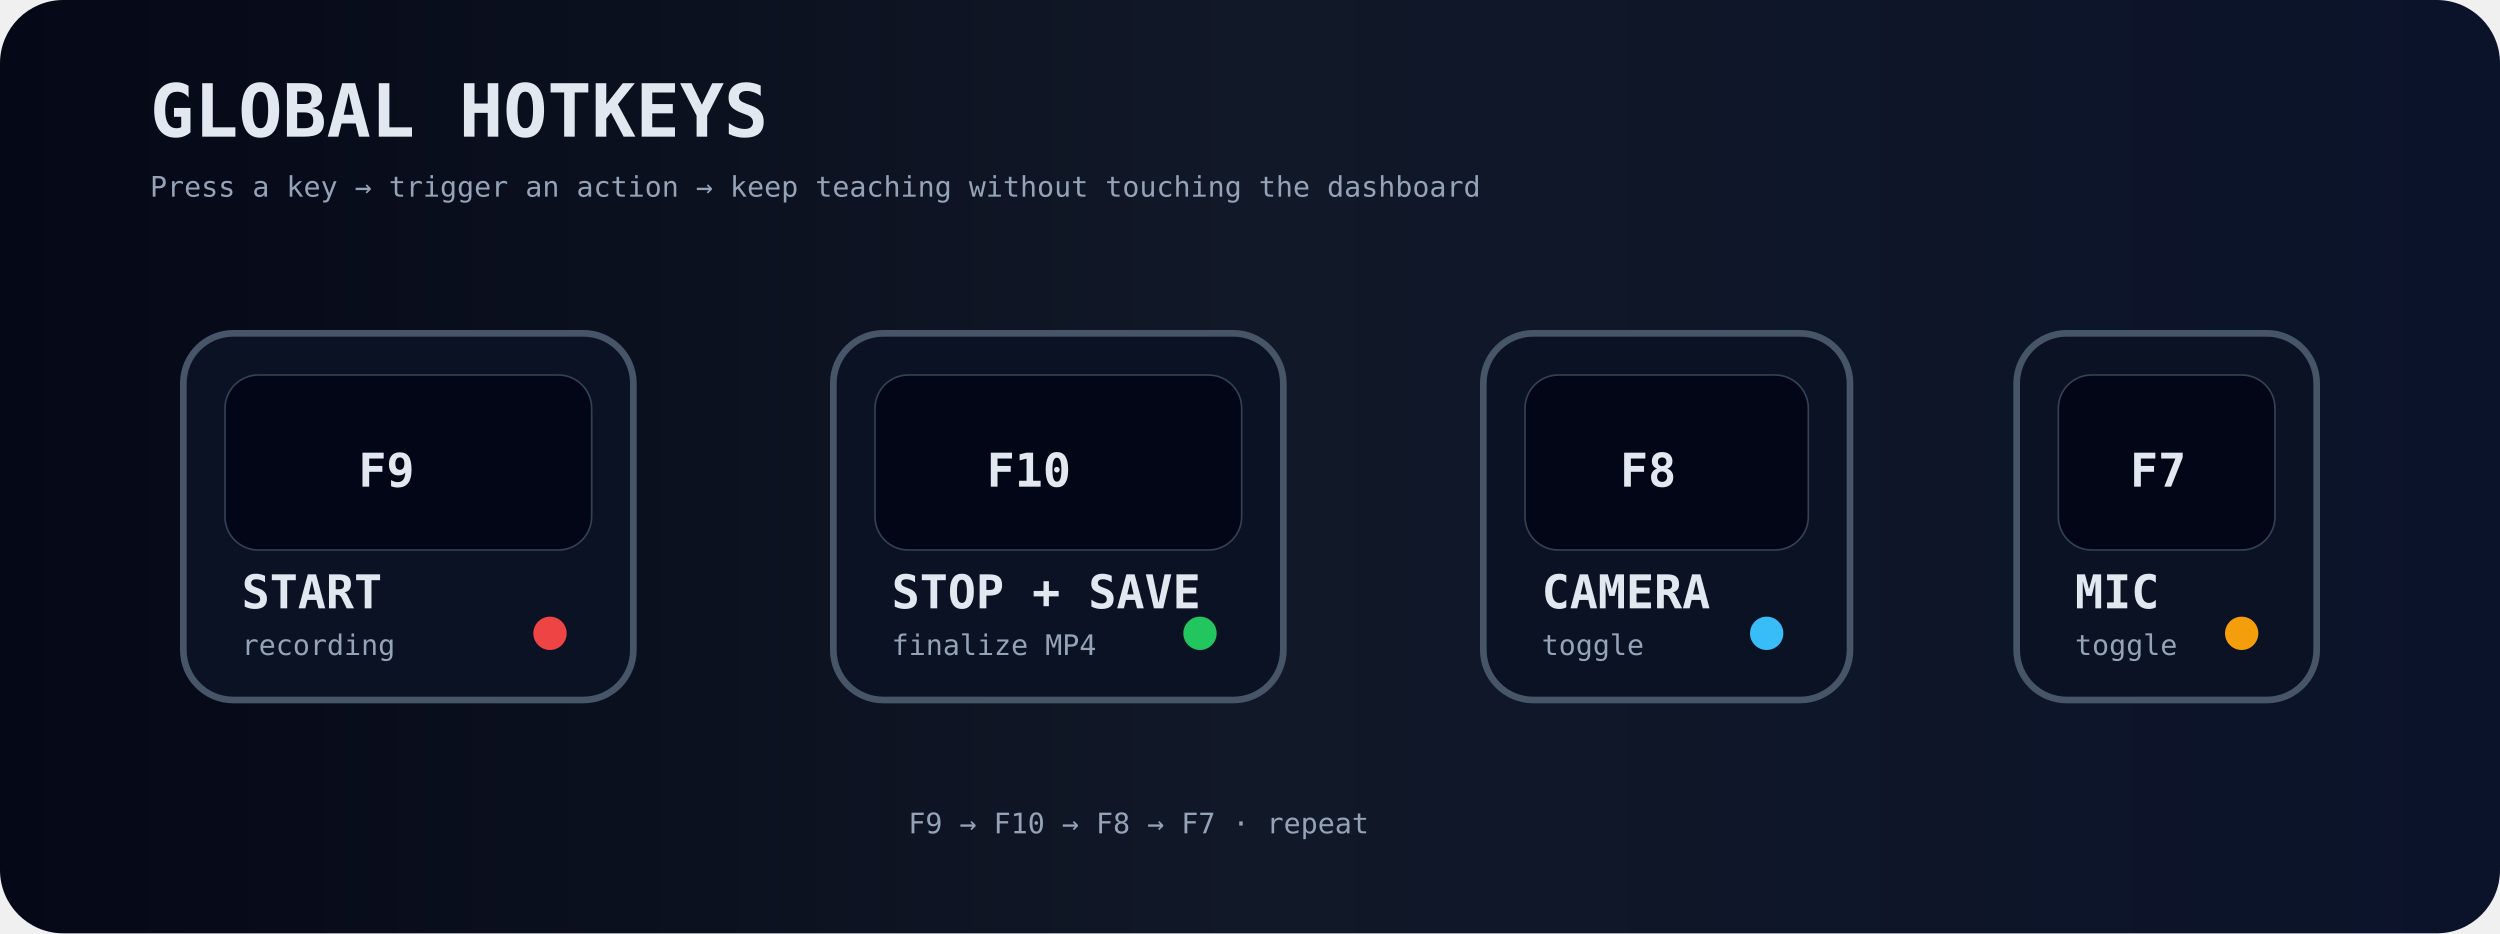
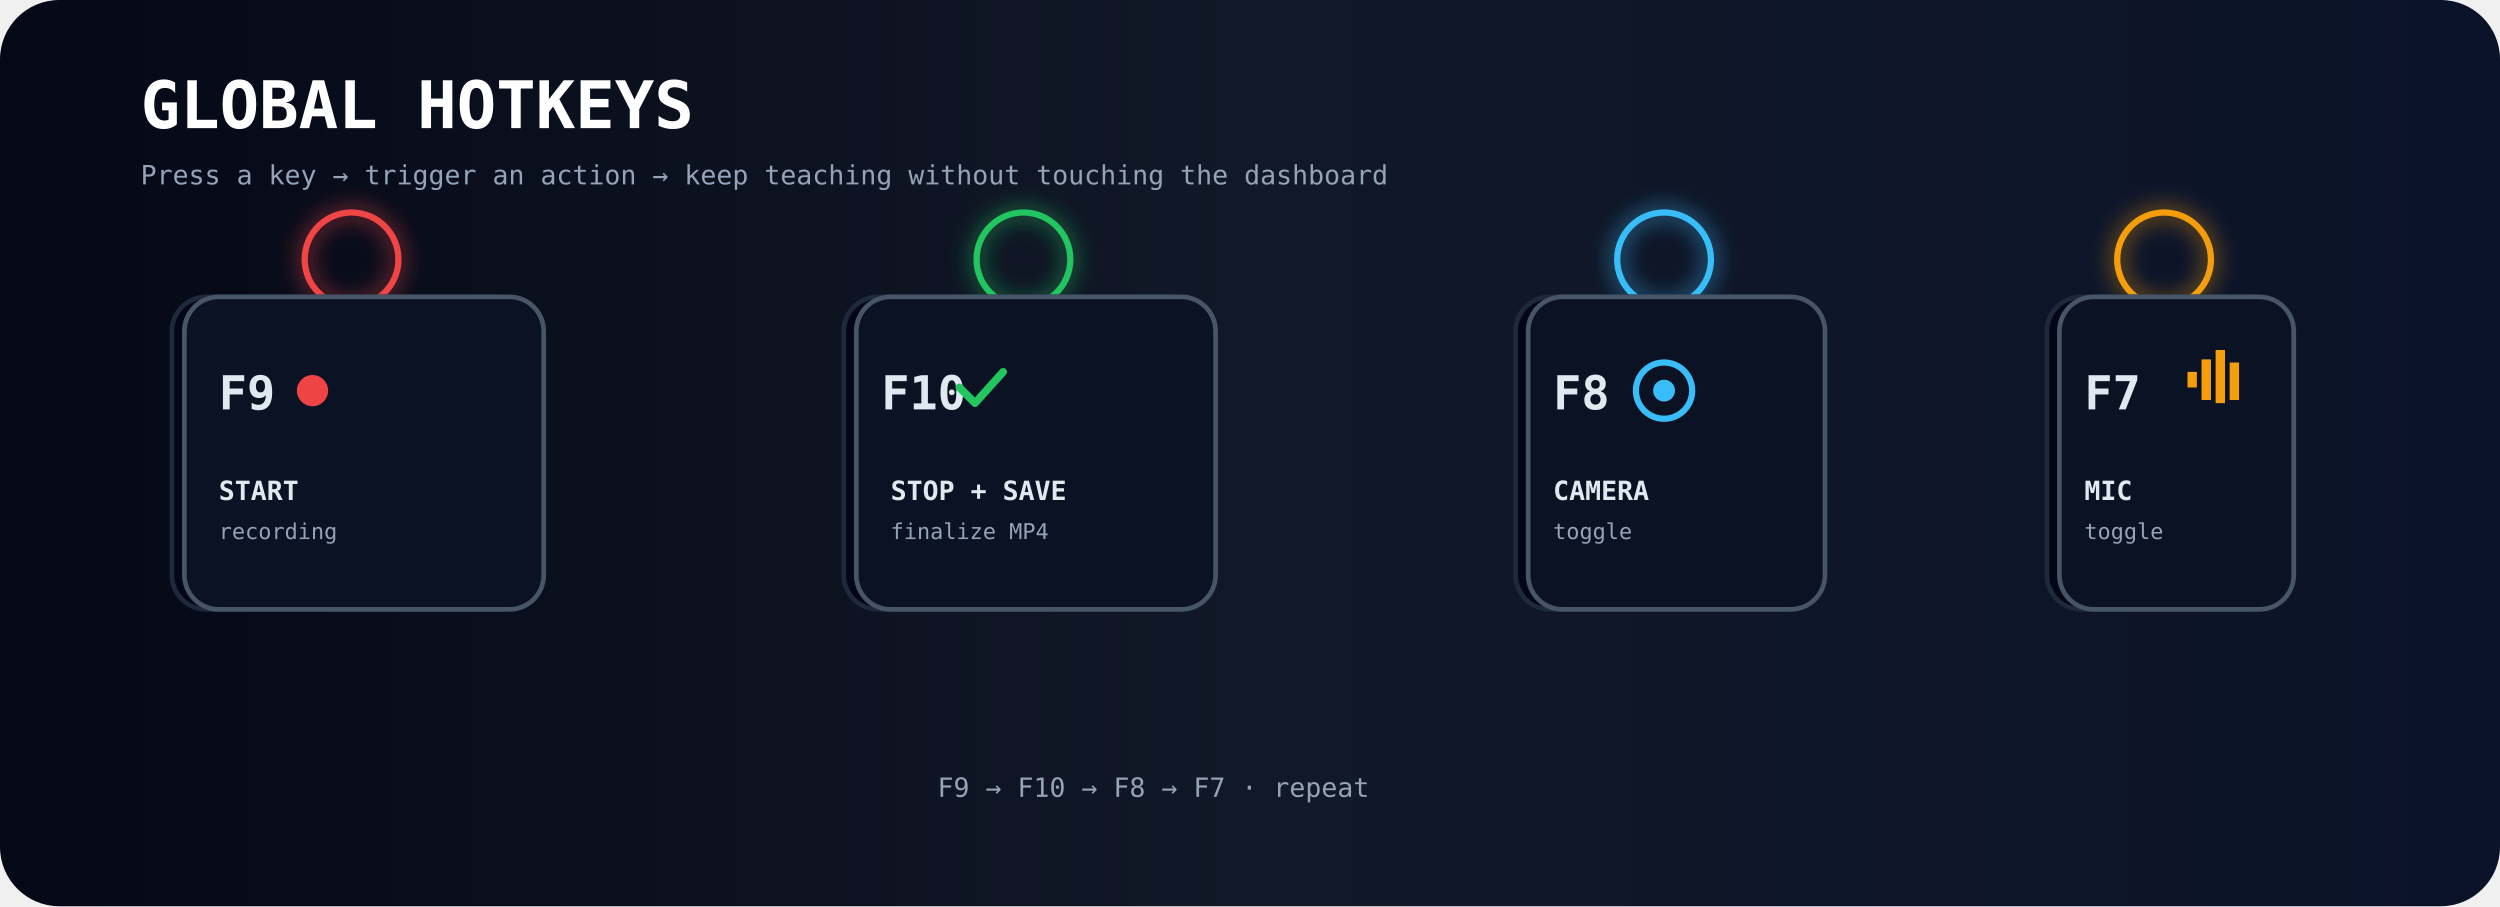
- <svg xmlns="http://www.w3.org/2000/svg" viewBox="0 0 1500 560" role="img" aria-labelledby="t d">
+ <svg xmlns="http://www.w3.org/2000/svg" viewBox="0 0 1600 580" role="img" aria-labelledby="t d">
  <defs>
-     <linearGradient id="bg" x1="0" x2="1">
+     <linearGradient id="hbg" x1="0" x2="1">
      <stop stop-color="#050816" />
      <stop offset=".5" stop-color="#111827" />
      <stop offset="1" stop-color="#0b132b" />
    </linearGradient>
-     <linearGradient id="neon">
+     <linearGradient id="hneon" x1="0" x2="1">
      <stop stop-color="#22d3ee" />
      <stop offset="1" stop-color="#8b5cf6" />
    </linearGradient>
-     <filter id="glow">
-       <feGaussianBlur stdDeviation="8" result="b" />
+     <filter id="hglow" x="-60%" y="-60%" width="220%" height="220%">
+       <feGaussianBlur stdDeviation="7" result="b" />
      <feMerge>
        <feMergeNode in="b" />
        <feMergeNode in="SourceGraphic" />
      </feMerge>
    </filter>
-     <style>.key{fill:#0b1224;stroke:#475569;stroke-width:4}.txt{font:800 28px ui-monospace,monospace;fill:#e2e8f0}.sub{font:500 17px ui-monospace,monospace;fill:#94a3b8}.press{animation:press 4s ease-in-out infinite;transform-box:fill-box;transform-origin:center}.led{animation:led 4s ease-in-out infinite}.sweep{stroke:url(#neon);stroke-width:8;stroke-linecap:round;stroke-dasharray:20 24;animation:sweep 1s linear infinite;filter:url(#glow)}@keyframes press{0%,10%,100%{transform:translateY(0)}5%{transform:translateY(14px) scale(.97)}}@keyframes led{0%,10%,100%{opacity:.2}5%{opacity:1}}@keyframes sweep{to{stroke-dashoffset:-44}}</style>
+     <style>
+     .base{fill:#020617;stroke:#1e293b;stroke-width:3}
+     .cap{fill:#0b1224;stroke:#475569;stroke-width:3}
+     .txt{font:800 30px ui-monospace,SFMono-Regular,Menlo,monospace;fill:#e2e8f0}
+     .lbl{font:700 17px ui-monospace,SFMono-Regular,Menlo,monospace;fill:#e2e8f0}
+     .sub{font:500 14px ui-monospace,SFMono-Regular,Menlo,monospace;fill:#94a3b8}
+     .head{font:800 42px ui-monospace,SFMono-Regular,Menlo,monospace;fill:#fff}
+     .lead{font:500 17px ui-monospace,SFMono-Regular,Menlo,monospace;fill:#94a3b8}
+     .key{transform-box:fill-box;transform-origin:center;animation:hpress 4.8s ease-in-out infinite}
+     .led{animation:hled 4.8s ease-in-out infinite}
+     .glow{animation:hglowring 4.8s ease-in-out infinite}
+     .sweep{stroke:url(#hneon);stroke-width:6;stroke-linecap:round;stroke-dasharray:16 18;animation:hsweep .9s linear infinite;filter:url(#hglow)}
+     .waveA{transform-box:fill-box;transform-origin:bottom;animation:hwave 4.8s ease-in-out infinite}
+     .shutter{transform-box:fill-box;transform-origin:center;animation:hshutter 4.8s ease-in-out infinite}
+     @keyframes hpress{0%,8%,100%{transform:translateY(0)}4%{transform:translateY(10px)}}
+     @keyframes hled{0%,8%,100%{opacity:.18}4%{opacity:1}}
+     @keyframes hglowring{0%,8%,100%{opacity:0}4%{opacity:1}}
+     @keyframes hsweep{to{stroke-dashoffset:-34}}
+     @keyframes hwave{0%,8%,100%{transform:scaleY(.3)}4%{transform:scaleY(1)}}
+     @keyframes hshutter{0%,8%,100%{transform:scale(1)}4%{transform:scale(.55)}}
+   </style>
  </defs>
-   <rect width="1500" height="560" rx="38" fill="url(#bg)" />
-   <text x="90" y="82" class="txt" style="font-size:44px">GLOBAL HOTKEYS</text>
-   <text x="90" y="118" class="sub">Press a key → trigger an action → keep teaching without touching the dashboard</text>
-   <g transform="translate(110 200)">
-     <rect width="270" height="220" rx="30" class="key press" />
-     <rect x="25" y="25" width="220" height="105" rx="20" fill="#020617" stroke="#334155" />
-     <text x="105" y="92" class="txt">F9</text>
-     <text x="35" y="165" class="txt">START</text>
-     <text x="35" y="193" class="sub">recording</text>
-     <circle cx="220" cy="180" r="10" fill="#ef4444" class="led" />
+   <rect width="1600" height="580" rx="38" fill="url(#hbg)" />
+   <text x="90" y="82" class="head">GLOBAL HOTKEYS</text>
+   <text x="90" y="118" class="lead">Press a key → trigger an action → keep teaching without touching the dashboard</text>
+   <g transform="translate(110 190)">
+     <circle cx="115" cy="-24" r="30" fill="none" stroke="#ef4444" stroke-width="4" class="glow" filter="url(#hglow)" />
+     <rect width="230" height="200" rx="22" class="base" />
+     <rect x="8" y="0" width="230" height="200" rx="22" class="cap key" />
+     <text x="30" y="72" class="txt">F9</text>
+     <circle cx="90" cy="60" r="10" fill="#ef4444" class="led" />
+     <text x="30" y="130" class="lbl">START</text>
+     <text x="30" y="155" class="sub">recording</text>
  </g>
-   <path d="M395 310h100" class="sweep" />
-   <g transform="translate(500 200)">
-     <rect width="270" height="220" rx="30" class="key press" style="animation-delay:1s" />
-     <rect x="25" y="25" width="220" height="105" rx="20" fill="#020617" stroke="#334155" />
-     <text x="92" y="92" class="txt">F10</text>
-     <text x="35" y="165" class="txt">STOP + SAVE</text>
-     <text x="35" y="193" class="sub">finalize MP4</text>
-     <circle cx="220" cy="180" r="10" fill="#22c55e" class="led" style="animation-delay:1s" />
+   <path d="M405 290h95" class="sweep" />
+   <g transform="translate(540 190)">
+     <circle cx="115" cy="-24" r="30" fill="none" stroke="#22c55e" stroke-width="4" class="glow" filter="url(#hglow)" style="animation-delay:1.2s" />
+     <rect width="230" height="200" rx="22" class="base" />
+     <rect x="8" y="0" width="230" height="200" rx="22" class="cap key" style="animation-delay:1.2s" />
+     <text x="24" y="72" class="txt">F10</text>
+     <path d="M74 58l10 10 18-20" fill="none" stroke="#22c55e" stroke-width="5" stroke-linecap="round" stroke-linejoin="round" />
+     <circle cx="90" cy="60" r="10" fill="none" class="led" style="animation-delay:1.2s" />
+     <text x="30" y="130" class="lbl">STOP + SAVE</text>
+     <text x="30" y="155" class="sub">finalize MP4</text>
  </g>
-   <path d="M785 310h100" class="sweep" />
-   <g transform="translate(890 200)">
-     <rect width="220" height="220" rx="30" class="key press" style="animation-delay:2s" />
-     <rect x="25" y="25" width="170" height="105" rx="20" fill="#020617" stroke="#334155" />
-     <text x="82" y="92" class="txt">F8</text>
-     <text x="35" y="165" class="txt">CAMERA</text>
-     <text x="35" y="193" class="sub">toggle</text>
-     <circle cx="170" cy="180" r="10" fill="#38bdf8" class="led" style="animation-delay:2s" />
+   <path d="M835 290h95" class="sweep" />
+   <g transform="translate(970 190)">
+     <circle cx="95" cy="-24" r="30" fill="none" stroke="#38bdf8" stroke-width="4" class="glow" filter="url(#hglow)" style="animation-delay:2.4s" />
+     <rect width="190" height="200" rx="22" class="base" />
+     <rect x="8" y="0" width="190" height="200" rx="22" class="cap key" style="animation-delay:2.4s" />
+     <text x="24" y="72" class="txt">F8</text>
+     <circle cx="95" cy="60" r="18" fill="none" stroke="#38bdf8" stroke-width="4" class="shutter" style="animation-delay:2.4s" />
+     <circle cx="95" cy="60" r="7" fill="#38bdf8" />
+     <text x="24" y="130" class="lbl">CAMERA</text>
+     <text x="24" y="155" class="sub">toggle</text>
  </g>
-   <path d="M1125 310h80" class="sweep" />
-   <g transform="translate(1210 200)">
-     <rect width="180" height="220" rx="30" class="key press" style="animation-delay:3s" />
-     <rect x="25" y="25" width="130" height="105" rx="20" fill="#020617" stroke="#334155" />
-     <text x="68" y="92" class="txt">F7</text>
-     <text x="35" y="165" class="txt">MIC</text>
-     <text x="35" y="193" class="sub">toggle</text>
-     <circle cx="135" cy="180" r="10" fill="#f59e0b" class="led" style="animation-delay:3s" />
+   <path d="M1195 290h80" class="sweep" />
+   <g transform="translate(1310 190)">
+     <circle cx="75" cy="-24" r="30" fill="none" stroke="#f59e0b" stroke-width="4" class="glow" filter="url(#hglow)" style="animation-delay:3.6s" />
+     <rect width="150" height="200" rx="22" class="base" />
+     <rect x="8" y="0" width="150" height="200" rx="22" class="cap key" style="animation-delay:3.6s" />
+     <text x="24" y="72" class="txt">F7</text>
+     <g transform="translate(90 34)">
+       <rect x="0" y="14" width="6" height="10" fill="#f59e0b" class="waveA" style="animation-delay:3.6s" />
+       <rect x="9" y="6" width="6" height="26" fill="#f59e0b" class="waveA" style="animation-delay:3.75s" />
+       <rect x="18" y="0" width="6" height="34" fill="#f59e0b" class="waveA" style="animation-delay:3.9s" />
+       <rect x="27" y="8" width="6" height="24" fill="#f59e0b" class="waveA" style="animation-delay:4.05s" />
+     </g>
+     <text x="24" y="130" class="lbl">MIC</text>
+     <text x="24" y="155" class="sub">toggle</text>
  </g>
-   <text x="545" y="500" class="sub">F9 → F10 → F8 → F7 · repeat</text>
+   <text x="600" y="510" class="lead">F9 → F10 → F8 → F7 · repeat</text>
</svg>
